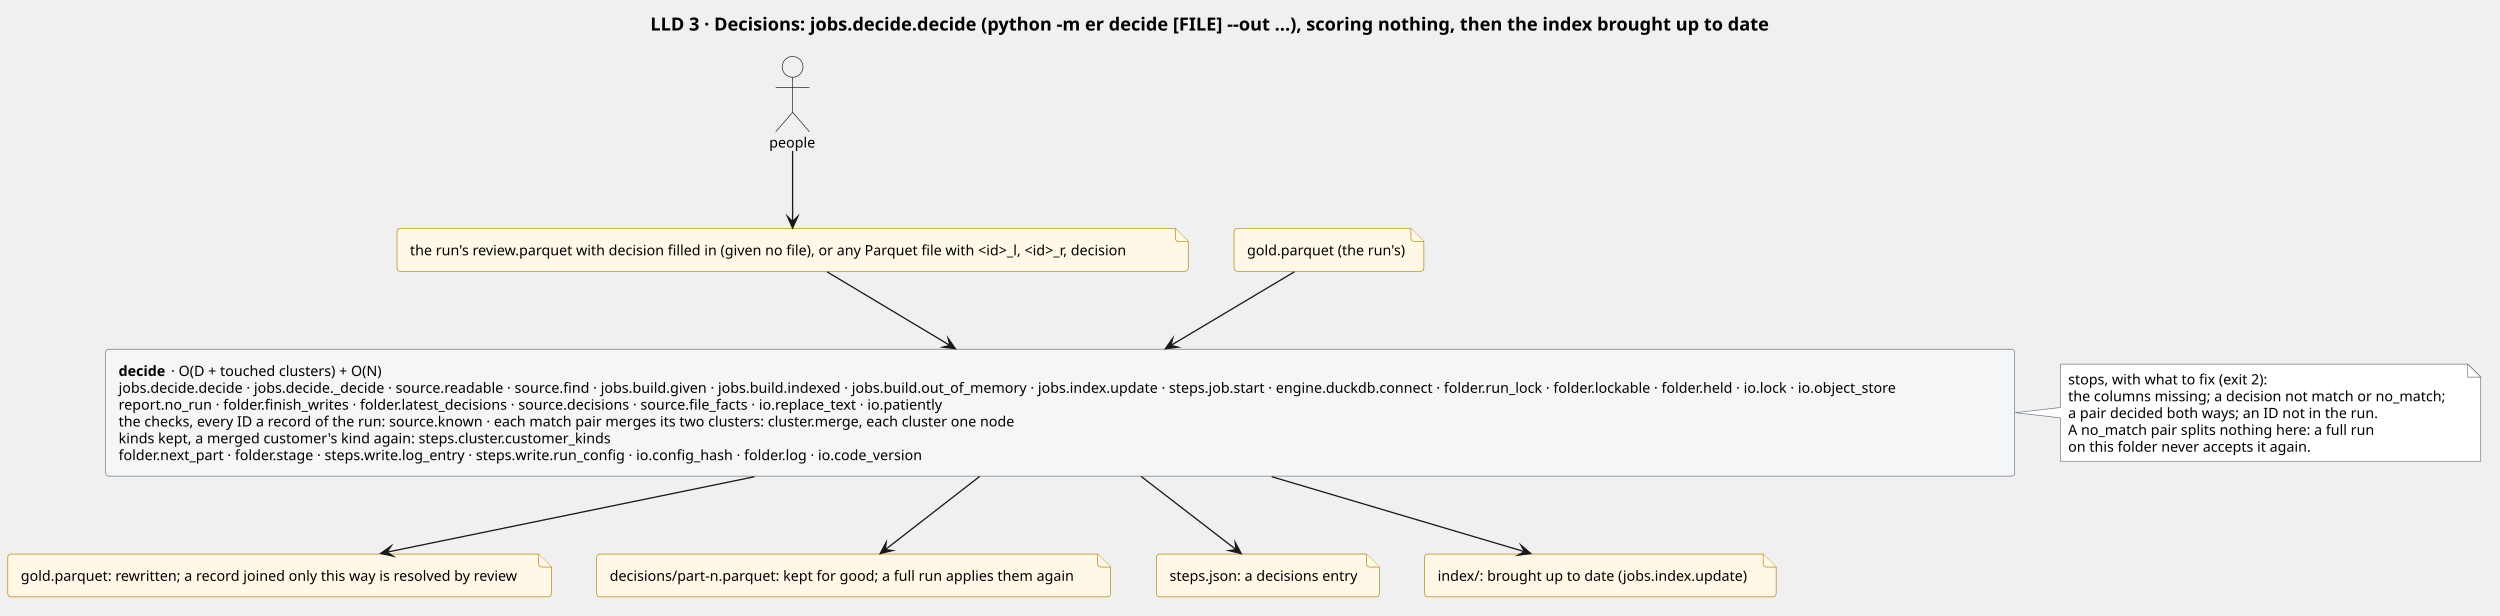
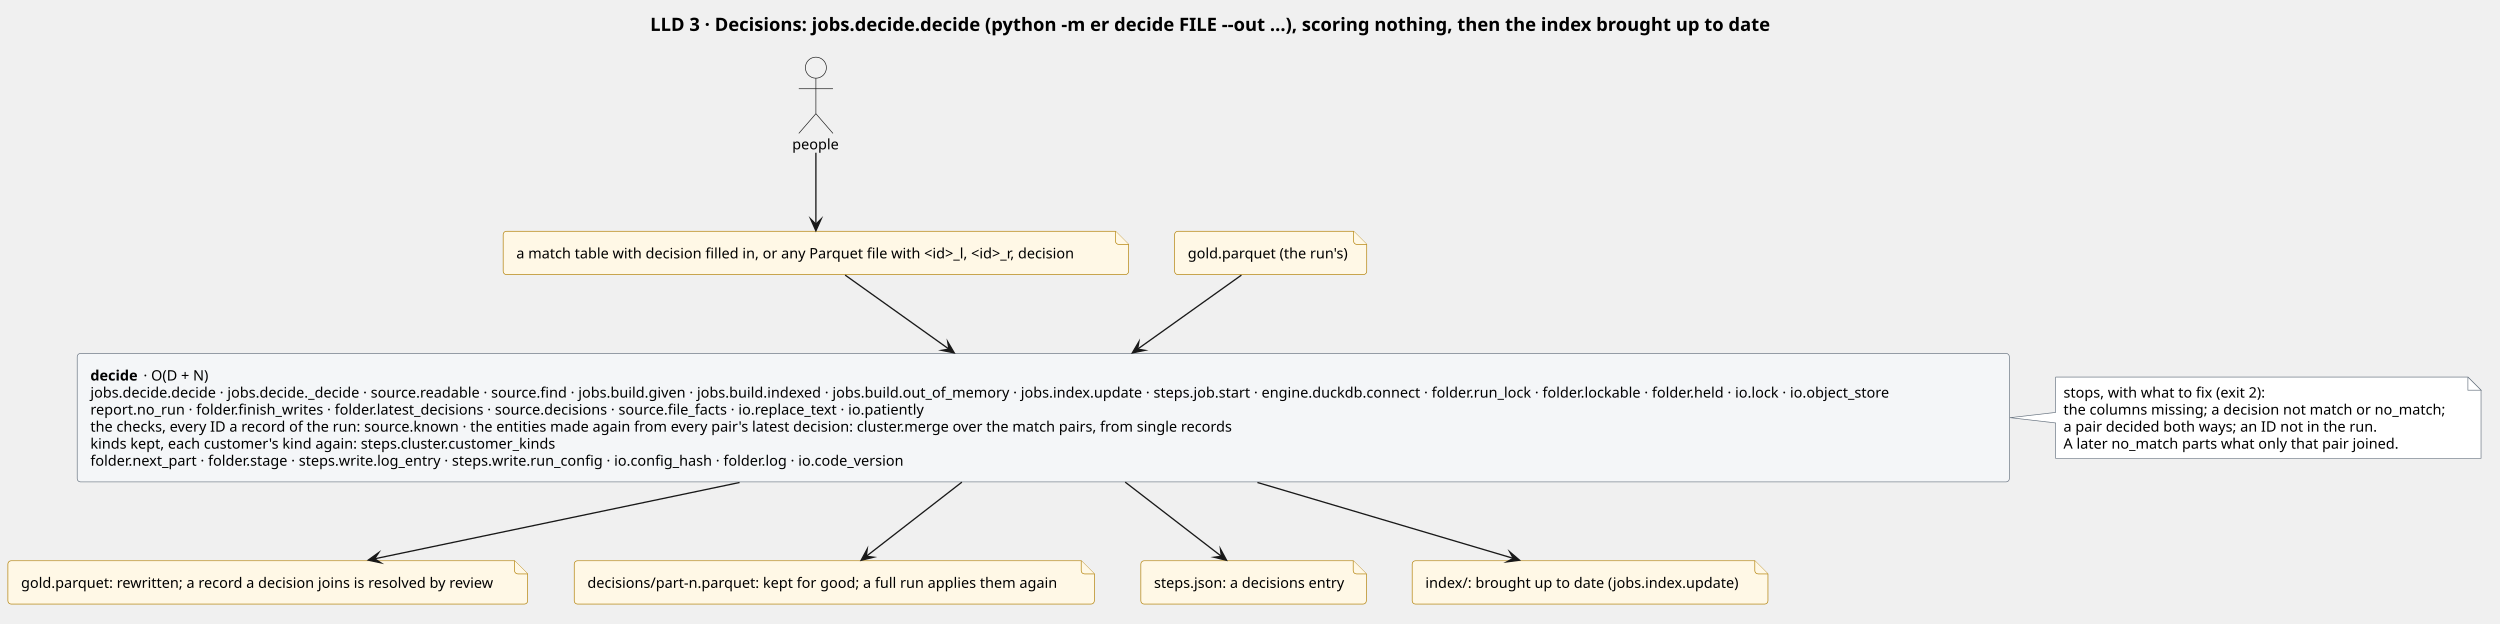
- <svg xmlns="http://www.w3.org/2000/svg" version="1.1" data-diagram-type="DESCRIPTION" style="width:1925px;height:474px;background:#FFFFFF;" width="1925px" height="474px" viewBox="0 0 1925 474" zoomAndPan="magnify" preserveAspectRatio="none" contentStyleType="text/css">
+ <svg xmlns="http://www.w3.org/2000/svg" version="1.1" data-diagram-type="DESCRIPTION" style="width:1902px;height:474px;background:#FFFFFF;" width="1902px" height="474px" viewBox="0 0 1902 474" zoomAndPan="magnify" preserveAspectRatio="none" contentStyleType="text/css">
  <defs />
  <g font-family="sans-serif" lengthAdjust="spacing">
    <g class="title" data-source-line="1">
-       <text x="500.734" y="23.535" fill="#000" font-size="14" textLength="916.686" font-weight="700">LLD 3 · Decisions: jobs.decide.decide (python -m er decide [FILE] --out …), scoring nothing, then the index brought up to date</text>
+       <text x="494.632" y="23.535" fill="#000" font-size="14" textLength="906.309" font-weight="700">LLD 3 · Decisions: jobs.decide.decide (python -m er decide FILE --out …), scoring nothing, then the index brought up to date</text>
    </g>
    <g class="entity" data-qualified-name="people" id="ent0001" data-source-line="16">
-       <ellipse cx="610.3" cy="51.488" rx="8" ry="8" fill="#F1F1F1" style="stroke:#181818;stroke-width:0.5;" />
-       <path d="M610.3,59.488 L610.3,86.488 M597.3,67.488 L623.3,67.488 M610.3,86.488 L597.3,101.488 M610.3,86.488 L623.3,101.488" style="stroke:#181818;stroke-width:0.5;" fill="none" />
-       <text x="592.28" y="113.623" fill="#000" font-size="11" textLength="36.04">people</text>
+       <ellipse cx="620.73" cy="51.488" rx="8" ry="8" fill="#F1F1F1" style="stroke:#181818;stroke-width:0.5;" />
+       <path d="M620.73,59.488 L620.73,86.488 M607.73,67.488 L633.73,67.488 M620.73,86.488 L607.73,101.488 M620.73,86.488 L633.73,101.488" style="stroke:#181818;stroke-width:0.5;" fill="none" />
+       <text x="602.71" y="113.623" fill="#000" font-size="11" textLength="36.04">people</text>
    </g>
    <g class="entity" data-qualified-name="f_decided" id="ent0002" data-source-line="17">
-       <path d="M305.68,178.448 L305.68,206.403 A2.5,2.5 0 0 0 308.18,208.903 L912.432,208.903 A2.5,2.5 0 0 0 914.932,206.403 L914.932,185.948 L904.932,175.948 L308.18,175.948 A2.5,2.5 0 0 0 305.68,178.448" style="stroke:#B07D00;stroke-width:0.5;" fill="#FFF8E6" />
-       <path d="M904.932,175.948 L904.932,183.448 A2.5,2.5 0 0 0 907.432,185.948 L914.932,185.948" style="stroke:#B07D00;stroke-width:0.5;" fill="#FFF8E6" />
-       <text x="315.68" y="196.583" fill="#000" font-size="11" textLength="589.252">the run's review.parquet with decision filled in (given no file), or any Parquet file with &lt;id&gt;_l, &lt;id&gt;_r, decision</text>
+       <path d="M382.81,178.448 L382.81,206.403 A2.5,2.5 0 0 0 385.31,208.903 L856.149,208.903 A2.5,2.5 0 0 0 858.649,206.403 L858.649,185.948 L848.649,175.948 L385.31,175.948 A2.5,2.5 0 0 0 382.81,178.448" style="stroke:#B07D00;stroke-width:0.5;" fill="#FFF8E6" />
+       <path d="M848.649,175.948 L848.649,183.448 A2.5,2.5 0 0 0 851.149,185.948 L858.649,185.948" style="stroke:#B07D00;stroke-width:0.5;" fill="#FFF8E6" />
+       <text x="392.81" y="196.583" fill="#000" font-size="11" textLength="455.839">a match table with decision filled in, or any Parquet file with &lt;id&gt;_l, &lt;id&gt;_r, decision</text>
    </g>
    <g class="entity" data-qualified-name="f_gold_in" id="ent0003" data-source-line="18">
-       <path d="M950.22,178.448 L950.22,206.403 A2.5,2.5 0 0 0 952.72,208.903 L1093.876,208.903 A2.5,2.5 0 0 0 1096.376,206.403 L1096.376,185.948 L1086.376,175.948 L952.72,175.948 A2.5,2.5 0 0 0 950.22,178.448" style="stroke:#B07D00;stroke-width:0.5;" fill="#FFF8E6" />
-       <path d="M1086.376,175.948 L1086.376,183.448 A2.5,2.5 0 0 0 1088.876,185.948 L1096.376,185.948" style="stroke:#B07D00;stroke-width:0.5;" fill="#FFF8E6" />
-       <text x="960.22" y="196.583" fill="#000" font-size="11" textLength="126.156">gold.parquet (the run's)</text>
+       <path d="M893.65,178.448 L893.65,206.403 A2.5,2.5 0 0 0 896.15,208.903 L1037.306,208.903 A2.5,2.5 0 0 0 1039.806,206.403 L1039.806,185.948 L1029.806,175.948 L896.15,175.948 A2.5,2.5 0 0 0 893.65,178.448" style="stroke:#B07D00;stroke-width:0.5;" fill="#FFF8E6" />
+       <path d="M1029.806,175.948 L1029.806,183.448 A2.5,2.5 0 0 0 1032.306,185.948 L1039.806,185.948" style="stroke:#B07D00;stroke-width:0.5;" fill="#FFF8E6" />
+       <text x="903.65" y="196.583" fill="#000" font-size="11" textLength="126.156">gold.parquet (the run's)</text>
    </g>
    <g class="entity" data-qualified-name="decide" id="ent0004" data-source-line="20">
-       <rect x="81.31" y="268.898" width="1469.98" height="97.73" fill="#F4F6F8" style="stroke:#65717E;stroke-width:0.5;" rx="2.5" ry="2.5" />
-       <text x="91.31" y="289.533" fill="#000" font-size="11" textLength="36.899" font-weight="700">decide</text>
-       <text x="131.69" y="289.533" fill="#000" font-size="11" textLength="174.426">· O(D + touched clusters) + O(N)</text>
-       <text x="91.31" y="302.488" fill="#000" font-size="11" textLength="1449.98">jobs.decide.decide · jobs.decide._decide · source.readable · source.find · jobs.build.given · jobs.build.indexed · jobs.build.out_of_memory · jobs.index.update · steps.job.start · engine.duckdb.connect · folder.run_lock · folder.lockable · folder.held · io.lock · io.object_store</text>
-       <text x="91.31" y="315.443" fill="#000" font-size="11" textLength="671.569">report.no_run · folder.finish_writes · folder.latest_decisions · source.decisions · source.file_facts · io.replace_text · io.patiently</text>
-       <text x="91.31" y="328.398" fill="#000" font-size="11" textLength="719.667">the checks, every ID a record of the run: source.known · each match pair merges its two clusters: cluster.merge, each cluster one node</text>
-       <text x="91.31" y="341.353" fill="#000" font-size="11" textLength="396.747">kinds kept, a merged customer's kind again: steps.cluster.customer_kinds</text>
-       <text x="91.31" y="354.308" fill="#000" font-size="11" textLength="654.854">folder.next_part · folder.stage · steps.write.log_entry · steps.write.run_config · io.config_hash · folder.log · io.code_version</text>
+       <rect x="58.74" y="268.898" width="1469.98" height="97.73" fill="#F4F6F8" style="stroke:#65717E;stroke-width:0.5;" rx="2.5" ry="2.5" />
+       <text x="68.74" y="289.533" fill="#000" font-size="11" textLength="36.899" font-weight="700">decide</text>
+       <text x="109.12" y="289.533" fill="#000" font-size="11" textLength="54.731">· O(D + N)</text>
+       <text x="68.74" y="302.488" fill="#000" font-size="11" textLength="1449.98">jobs.decide.decide · jobs.decide._decide · source.readable · source.find · jobs.build.given · jobs.build.indexed · jobs.build.out_of_memory · jobs.index.update · steps.job.start · engine.duckdb.connect · folder.run_lock · folder.lockable · folder.held · io.lock · io.object_store</text>
+       <text x="68.74" y="315.443" fill="#000" font-size="11" textLength="671.569">report.no_run · folder.finish_writes · folder.latest_decisions · source.decisions · source.file_facts · io.replace_text · io.patiently</text>
+       <text x="68.74" y="328.398" fill="#000" font-size="11" textLength="906.012">the checks, every ID a record of the run: source.known · the entities made again from every pair's latest decision: cluster.merge over the match pairs, from single records</text>
+       <text x="68.74" y="341.353" fill="#000" font-size="11" textLength="371.046">kinds kept, each customer's kind again: steps.cluster.customer_kinds</text>
+       <text x="68.74" y="354.308" fill="#000" font-size="11" textLength="654.854">folder.next_part · folder.stage · steps.write.log_entry · steps.write.run_config · io.config_hash · folder.log · io.code_version</text>
    </g>
    <g class="entity" data-qualified-name="GMN5" id="ent0006" data-source-line="23">
-       <path d="M1586.46,280.378 L1586.46,313.768 L1551.71,317.768 L1586.46,321.768 L1586.46,355.154 A0,0 0 0 0 1586.46,355.154 L1910.153,355.154 A0,0 0 0 0 1910.153,355.154 L1910.153,290.378 L1900.153,280.378 L1586.46,280.378 A0,0 0 0 0 1586.46,280.378" style="stroke:#65717E;stroke-width:0.5;" fill="#FFF" />
-       <path d="M1900.153,280.378 L1900.153,290.378 L1910.153,290.378 L1900.153,280.378" style="stroke:#65717E;stroke-width:0.5;" fill="#FFF" />
-       <text x="1592.46" y="296.013" fill="#000" font-size="11" textLength="164.06">stops, with what to fix (exit 2):</text>
-       <text x="1592.46" y="308.968" fill="#000" font-size="11" textLength="302.693">the columns missing; a decision not match or no_match;</text>
-       <text x="1592.46" y="321.923" fill="#000" font-size="11" textLength="248.123">a pair decided both ways; an ID not in the run.</text>
-       <text x="1592.46" y="334.878" fill="#000" font-size="11" textLength="246.641">A no_match pair splits nothing here: a full run</text>
-       <text x="1592.46" y="347.833" fill="#000" font-size="11" textLength="194.912">on this folder never accepts it again.</text>
+       <path d="M1563.88,286.858 L1563.88,313.768 L1529.13,317.768 L1563.88,321.768 L1563.88,348.679 A0,0 0 0 0 1563.88,348.679 L1887.573,348.679 A0,0 0 0 0 1887.573,348.679 L1887.573,296.858 L1877.573,286.858 L1563.88,286.858 A0,0 0 0 0 1563.88,286.858" style="stroke:#65717E;stroke-width:0.5;" fill="#FFF" />
+       <path d="M1877.573,286.858 L1877.573,296.858 L1887.573,296.858 L1877.573,286.858" style="stroke:#65717E;stroke-width:0.5;" fill="#FFF" />
+       <text x="1569.88" y="302.493" fill="#000" font-size="11" textLength="164.06">stops, with what to fix (exit 2):</text>
+       <text x="1569.88" y="315.448" fill="#000" font-size="11" textLength="302.693">the columns missing; a decision not match or no_match;</text>
+       <text x="1569.88" y="328.403" fill="#000" font-size="11" textLength="248.123">a pair decided both ways; an ID not in the run.</text>
+       <text x="1569.88" y="341.358" fill="#000" font-size="11" textLength="265.106">A later no_match parts what only that pair joined.</text>
    </g>
-     <g class="entity" data-qualified-name="f_gold_out" id="ent0008" data-source-line="30">
-       <path d="M6,429.128 L6,457.083 A2.5,2.5 0 0 0 8.5,459.583 L422.105,459.583 A2.5,2.5 0 0 0 424.605,457.083 L424.605,436.628 L414.605,426.628 L8.5,426.628 A2.5,2.5 0 0 0 6,429.128" style="stroke:#B07D00;stroke-width:0.5;" fill="#FFF8E6" />
-       <path d="M414.605,426.628 L414.605,434.128 A2.5,2.5 0 0 0 417.105,436.628 L424.605,436.628" style="stroke:#B07D00;stroke-width:0.5;" fill="#FFF8E6" />
-       <text x="16" y="447.263" fill="#000" font-size="11" textLength="398.605">gold.parquet: rewritten; a record joined only this way is resolved by review</text>
+     <g class="entity" data-qualified-name="f_gold_out" id="ent0008" data-source-line="29">
+       <path d="M6,429.128 L6,457.083 A2.5,2.5 0 0 0 8.5,459.583 L398.956,459.583 A2.5,2.5 0 0 0 401.456,457.083 L401.456,436.628 L391.456,426.628 L8.5,426.628 A2.5,2.5 0 0 0 6,429.128" style="stroke:#B07D00;stroke-width:0.5;" fill="#FFF8E6" />
+       <path d="M391.456,426.628 L391.456,434.128 A2.5,2.5 0 0 0 393.956,436.628 L401.456,436.628" style="stroke:#B07D00;stroke-width:0.5;" fill="#FFF8E6" />
+       <text x="16" y="447.263" fill="#000" font-size="11" textLength="375.456">gold.parquet: rewritten; a record a decision joins is resolved by review</text>
    </g>
-     <g class="entity" data-qualified-name="f_kept" id="ent0009" data-source-line="31">
-       <path d="M459.45,429.128 L459.45,457.083 A2.5,2.5 0 0 0 461.95,459.583 L852.647,459.583 A2.5,2.5 0 0 0 855.147,457.083 L855.147,436.628 L845.147,426.628 L461.95,426.628 A2.5,2.5 0 0 0 459.45,429.128" style="stroke:#B07D00;stroke-width:0.5;" fill="#FFF8E6" />
-       <path d="M845.147,426.628 L845.147,434.128 A2.5,2.5 0 0 0 847.647,436.628 L855.147,436.628" style="stroke:#B07D00;stroke-width:0.5;" fill="#FFF8E6" />
-       <text x="469.45" y="447.263" fill="#000" font-size="11" textLength="375.697">decisions/part-n.parquet: kept for good; a full run applies them again</text>
+     <g class="entity" data-qualified-name="f_kept" id="ent0009" data-source-line="30">
+       <path d="M436.88,429.128 L436.88,457.083 A2.5,2.5 0 0 0 439.38,459.583 L830.077,459.583 A2.5,2.5 0 0 0 832.577,457.083 L832.577,436.628 L822.577,426.628 L439.38,426.628 A2.5,2.5 0 0 0 436.88,429.128" style="stroke:#B07D00;stroke-width:0.5;" fill="#FFF8E6" />
+       <path d="M822.577,426.628 L822.577,434.128 A2.5,2.5 0 0 0 825.077,436.628 L832.577,436.628" style="stroke:#B07D00;stroke-width:0.5;" fill="#FFF8E6" />
+       <text x="446.88" y="447.263" fill="#000" font-size="11" textLength="375.697">decisions/part-n.parquet: kept for good; a full run applies them again</text>
    </g>
-     <g class="entity" data-qualified-name="f_steps" id="ent0010" data-source-line="32">
-       <path d="M890.52,429.128 L890.52,457.083 A2.5,2.5 0 0 0 893.02,459.583 L1059.576,459.583 A2.5,2.5 0 0 0 1062.076,457.083 L1062.076,436.628 L1052.076,426.628 L893.02,426.628 A2.5,2.5 0 0 0 890.52,429.128" style="stroke:#B07D00;stroke-width:0.5;" fill="#FFF8E6" />
-       <path d="M1052.076,426.628 L1052.076,434.128 A2.5,2.5 0 0 0 1054.576,436.628 L1062.076,436.628" style="stroke:#B07D00;stroke-width:0.5;" fill="#FFF8E6" />
-       <text x="900.52" y="447.263" fill="#000" font-size="11" textLength="151.556">steps.json: a decisions entry</text>
+     <g class="entity" data-qualified-name="f_steps" id="ent0010" data-source-line="31">
+       <path d="M867.95,429.128 L867.95,457.083 A2.5,2.5 0 0 0 870.45,459.583 L1037.006,459.583 A2.5,2.5 0 0 0 1039.506,457.083 L1039.506,436.628 L1029.506,426.628 L870.45,426.628 A2.5,2.5 0 0 0 867.95,429.128" style="stroke:#B07D00;stroke-width:0.5;" fill="#FFF8E6" />
+       <path d="M1029.506,426.628 L1029.506,434.128 A2.5,2.5 0 0 0 1032.006,436.628 L1039.506,436.628" style="stroke:#B07D00;stroke-width:0.5;" fill="#FFF8E6" />
+       <text x="877.95" y="447.263" fill="#000" font-size="11" textLength="151.556">steps.json: a decisions entry</text>
    </g>
-     <g class="entity" data-qualified-name="f_index" id="ent0011" data-source-line="33">
-       <path d="M1096.97,429.128 L1096.97,457.083 A2.5,2.5 0 0 0 1099.47,459.583 L1365.139,459.583 A2.5,2.5 0 0 0 1367.639,457.083 L1367.639,436.628 L1357.639,426.628 L1099.47,426.628 A2.5,2.5 0 0 0 1096.97,429.128" style="stroke:#B07D00;stroke-width:0.5;" fill="#FFF8E6" />
-       <path d="M1357.639,426.628 L1357.639,434.128 A2.5,2.5 0 0 0 1360.139,436.628 L1367.639,436.628" style="stroke:#B07D00;stroke-width:0.5;" fill="#FFF8E6" />
-       <text x="1106.97" y="447.263" fill="#000" font-size="11" textLength="250.669">index/: brought up to date (jobs.index.update)</text>
+     <g class="entity" data-qualified-name="f_index" id="ent0011" data-source-line="32">
+       <path d="M1074.39,429.128 L1074.39,457.083 A2.5,2.5 0 0 0 1076.89,459.583 L1342.559,459.583 A2.5,2.5 0 0 0 1345.059,457.083 L1345.059,436.628 L1335.059,426.628 L1076.89,426.628 A2.5,2.5 0 0 0 1074.39,429.128" style="stroke:#B07D00;stroke-width:0.5;" fill="#FFF8E6" />
+       <path d="M1335.059,426.628 L1335.059,434.128 A2.5,2.5 0 0 0 1337.559,436.628 L1345.059,436.628" style="stroke:#B07D00;stroke-width:0.5;" fill="#FFF8E6" />
+       <text x="1084.39" y="447.263" fill="#000" font-size="11" textLength="250.669">index/: brought up to date (jobs.index.update)</text>
    </g>
-     <g class="link" data-entity-1="ent0001" data-entity-2="ent0002" id="lnk12" data-source-line="35" data-link-type="dependency">
-       <path d="M610.3,116.188 C610.3,136.208 610.3,155.178 610.3,170.588" style="stroke:#181818;stroke-width:1;" fill="none" id="people-to-f_decided" />
-       <polygon points="610.3,175.588,614.3,166.588,610.3,170.588,606.3,166.588,610.3,175.588" fill="#181818" style="stroke:#181818;stroke-width:1;stroke-linejoin:miter;stroke-miterlimit:10;" />
+     <g class="link" data-entity-1="ent0001" data-entity-2="ent0002" id="lnk12" data-source-line="34" data-link-type="dependency">
+       <path d="M620.73,116.188 C620.73,136.208 620.73,155.178 620.73,170.588" style="stroke:#181818;stroke-width:1;" fill="none" id="people-to-f_decided" />
+       <polygon points="620.73,175.588,624.73,166.588,620.73,170.588,616.73,166.588,620.73,175.588" fill="#181818" style="stroke:#181818;stroke-width:1;stroke-linejoin:miter;stroke-miterlimit:10;" />
    </g>
-     <g class="link" data-entity-1="ent0002" data-entity-2="ent0004" id="lnk13" data-source-line="36" data-link-type="dependency">
-       <path d="M636.81,209.298 C661.8,224.258 696.27,244.9 731.39,265.93" style="stroke:#181818;stroke-width:1;" fill="none" id="f_decided-to-decide" />
-       <polygon points="735.68,268.498,730.013,260.443,731.39,265.93,725.904,267.306,735.68,268.498" fill="#181818" style="stroke:#181818;stroke-width:1;stroke-linejoin:miter;stroke-miterlimit:10;" />
+     <g class="link" data-entity-1="ent0002" data-entity-2="ent0004" id="lnk13" data-source-line="35" data-link-type="dependency">
+       <path d="M642.99,209.298 C663.98,224.258 692.459,244.565 721.949,265.595" style="stroke:#181818;stroke-width:1;" fill="none" id="f_decided-to-decide" />
+       <polygon points="726.02,268.498,721.015,260.016,721.949,265.595,716.37,266.53,726.02,268.498" fill="#181818" style="stroke:#181818;stroke-width:1;stroke-linejoin:miter;stroke-miterlimit:10;" />
    </g>
-     <g class="link" data-entity-1="ent0003" data-entity-2="ent0004" id="lnk14" data-source-line="37" data-link-type="dependency">
-       <path d="M996.66,209.298 C971.55,224.258 936.895,244.908 901.615,265.938" style="stroke:#181818;stroke-width:1;" fill="none" id="f_gold_in-to-decide" />
-       <polygon points="897.32,268.498,907.099,267.326,901.615,265.938,903.003,260.454,897.32,268.498" fill="#181818" style="stroke:#181818;stroke-width:1;stroke-linejoin:miter;stroke-miterlimit:10;" />
+     <g class="link" data-entity-1="ent0003" data-entity-2="ent0004" id="lnk14" data-source-line="36" data-link-type="dependency">
+       <path d="M944.47,209.298 C923.48,224.258 895.001,244.565 865.511,265.595" style="stroke:#181818;stroke-width:1;" fill="none" id="f_gold_in-to-decide" />
+       <polygon points="861.44,268.498,871.09,266.53,865.511,265.595,866.445,260.016,861.44,268.498" fill="#181818" style="stroke:#181818;stroke-width:1;stroke-linejoin:miter;stroke-miterlimit:10;" />
    </g>
-     <g class="link" data-entity-1="ent0004" data-entity-2="ent0008" id="lnk15" data-source-line="38" data-link-type="dependency">
-       <path d="M580.93,367.078 C478.76,388.038 370.938,410.173 298.048,425.133" style="stroke:#181818;stroke-width:1;" fill="none" id="decide-to-f_gold_out" />
-       <polygon points="293.15,426.138,302.77,428.247,298.048,425.133,301.162,420.411,293.15,426.138" fill="#181818" style="stroke:#181818;stroke-width:1;stroke-linejoin:miter;stroke-miterlimit:10;" />
+     <g class="link" data-entity-1="ent0004" data-entity-2="ent0008" id="lnk15" data-source-line="37" data-link-type="dependency">
+       <path d="M562.66,367.078 C462.36,388.038 356.604,410.155 285.044,425.115" style="stroke:#181818;stroke-width:1;" fill="none" id="decide-to-f_gold_out" />
+       <polygon points="280.15,426.138,289.778,428.212,285.044,425.115,288.141,420.381,280.15,426.138" fill="#181818" style="stroke:#181818;stroke-width:1;stroke-linejoin:miter;stroke-miterlimit:10;" />
    </g>
-     <g class="link" data-entity-1="ent0004" data-entity-2="ent0009" id="lnk16" data-source-line="39" data-link-type="dependency">
-       <path d="M754.37,366.808 C727.17,387.908 701.02,408.193 681.66,423.213" style="stroke:#181818;stroke-width:1;" fill="none" id="decide-to-f_kept" />
-       <polygon points="677.71,426.278,687.273,423.922,681.66,423.213,682.369,417.601,677.71,426.278" fill="#181818" style="stroke:#181818;stroke-width:1;stroke-linejoin:miter;stroke-miterlimit:10;" />
+     <g class="link" data-entity-1="ent0004" data-entity-2="ent0009" id="lnk16" data-source-line="38" data-link-type="dependency">
+       <path d="M731.8,366.808 C704.59,387.908 678.45,408.193 659.09,423.213" style="stroke:#181818;stroke-width:1;" fill="none" id="decide-to-f_kept" />
+       <polygon points="655.14,426.278,664.703,423.922,659.09,423.213,659.799,417.601,655.14,426.278" fill="#181818" style="stroke:#181818;stroke-width:1;stroke-linejoin:miter;stroke-miterlimit:10;" />
    </g>
-     <g class="link" data-entity-1="ent0004" data-entity-2="ent0010" id="lnk17" data-source-line="40" data-link-type="dependency">
-       <path d="M878.62,366.808 C906,387.908 932.32,408.205 951.8,423.225" style="stroke:#181818;stroke-width:1;" fill="none" id="decide-to-f_steps" />
-       <polygon points="955.76,426.278,951.075,417.615,951.8,423.225,946.19,423.95,955.76,426.278" fill="#181818" style="stroke:#181818;stroke-width:1;stroke-linejoin:miter;stroke-miterlimit:10;" />
+     <g class="link" data-entity-1="ent0004" data-entity-2="ent0010" id="lnk17" data-source-line="39" data-link-type="dependency">
+       <path d="M856.05,366.808 C883.42,387.908 909.75,408.205 929.23,423.225" style="stroke:#181818;stroke-width:1;" fill="none" id="decide-to-f_steps" />
+       <polygon points="933.19,426.278,928.505,417.615,929.23,423.225,923.62,423.95,933.19,426.278" fill="#181818" style="stroke:#181818;stroke-width:1;stroke-linejoin:miter;stroke-miterlimit:10;" />
    </g>
-     <g class="link" data-entity-1="ent0004" data-entity-2="ent0011" id="lnk18" data-source-line="41" data-link-type="dependency">
-       <path d="M979.22,367.078 C1050.06,388.078 1123.416,409.827 1173.866,424.787" style="stroke:#181818;stroke-width:1;" fill="none" id="decide-to-f_index" />
-       <polygon points="1178.66,426.208,1171.169,419.815,1173.866,424.787,1168.894,427.485,1178.66,426.208" fill="#181818" style="stroke:#181818;stroke-width:1;stroke-linejoin:miter;stroke-miterlimit:10;" />
+     <g class="link" data-entity-1="ent0004" data-entity-2="ent0011" id="lnk18" data-source-line="40" data-link-type="dependency">
+       <path d="M956.65,367.078 C1027.48,388.078 1100.846,409.827 1151.296,424.787" style="stroke:#181818;stroke-width:1;" fill="none" id="decide-to-f_index" />
+       <polygon points="1156.09,426.208,1148.599,419.815,1151.296,424.787,1146.324,427.485,1156.09,426.208" fill="#181818" style="stroke:#181818;stroke-width:1;stroke-linejoin:miter;stroke-miterlimit:10;" />
    </g>
  </g>
</svg>
